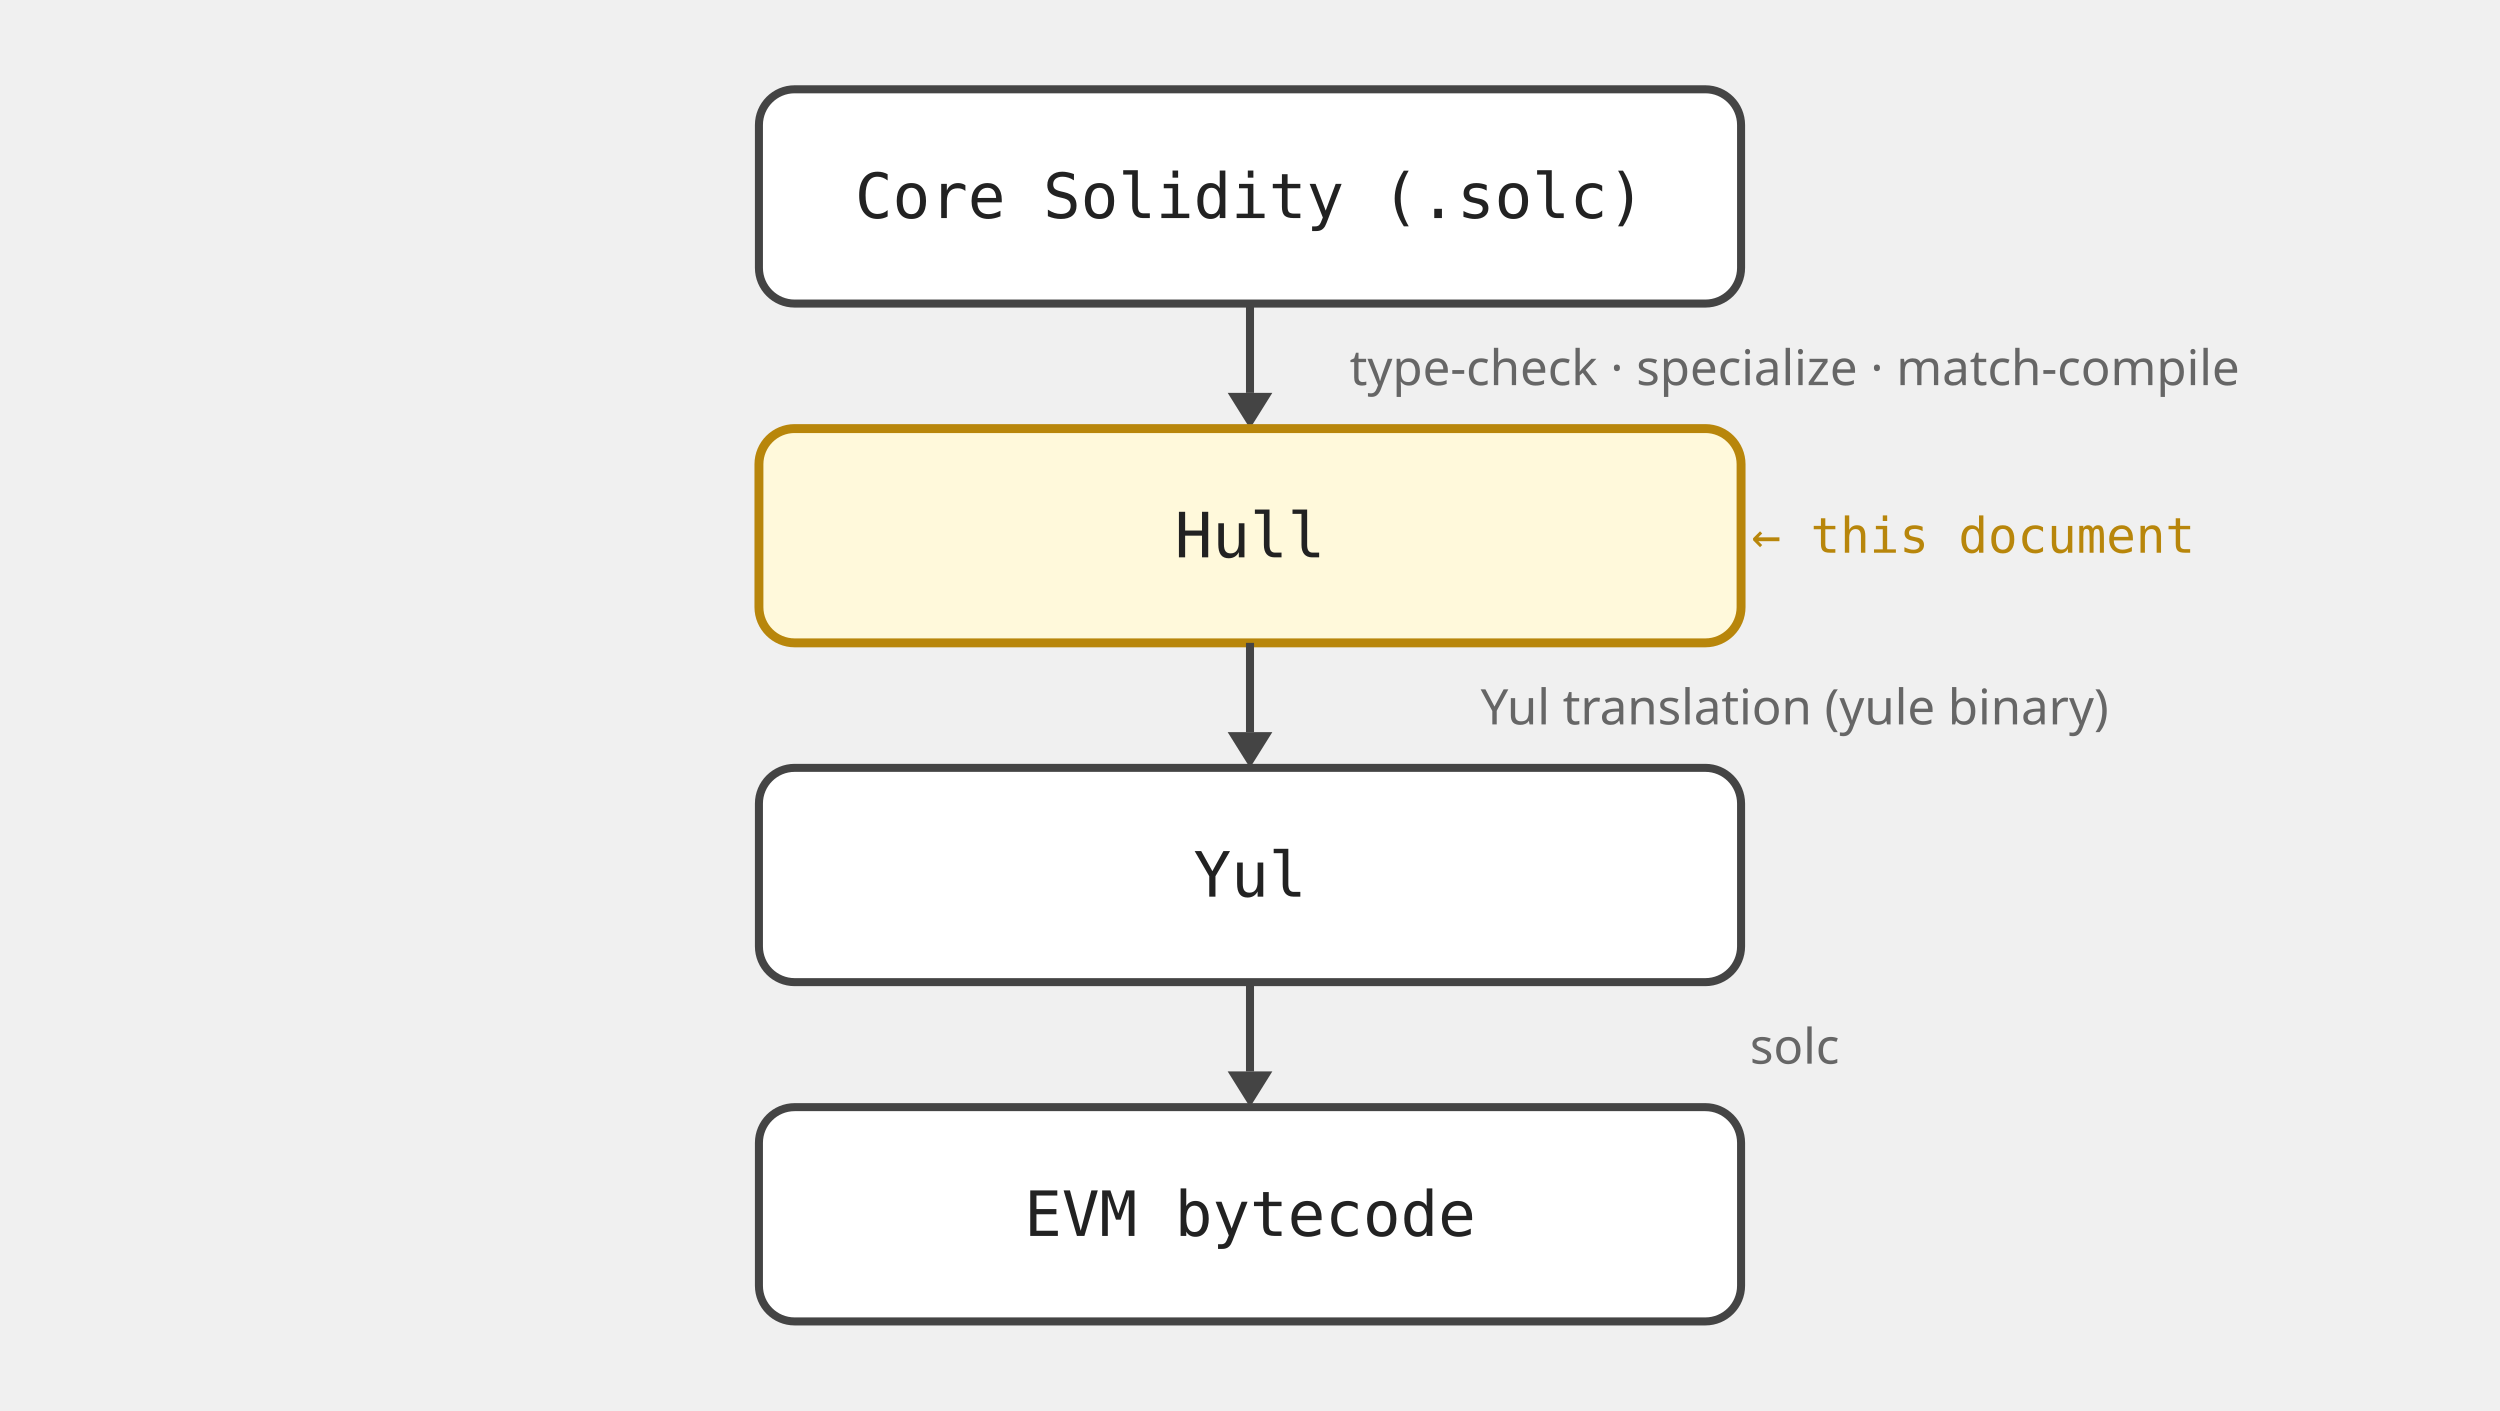
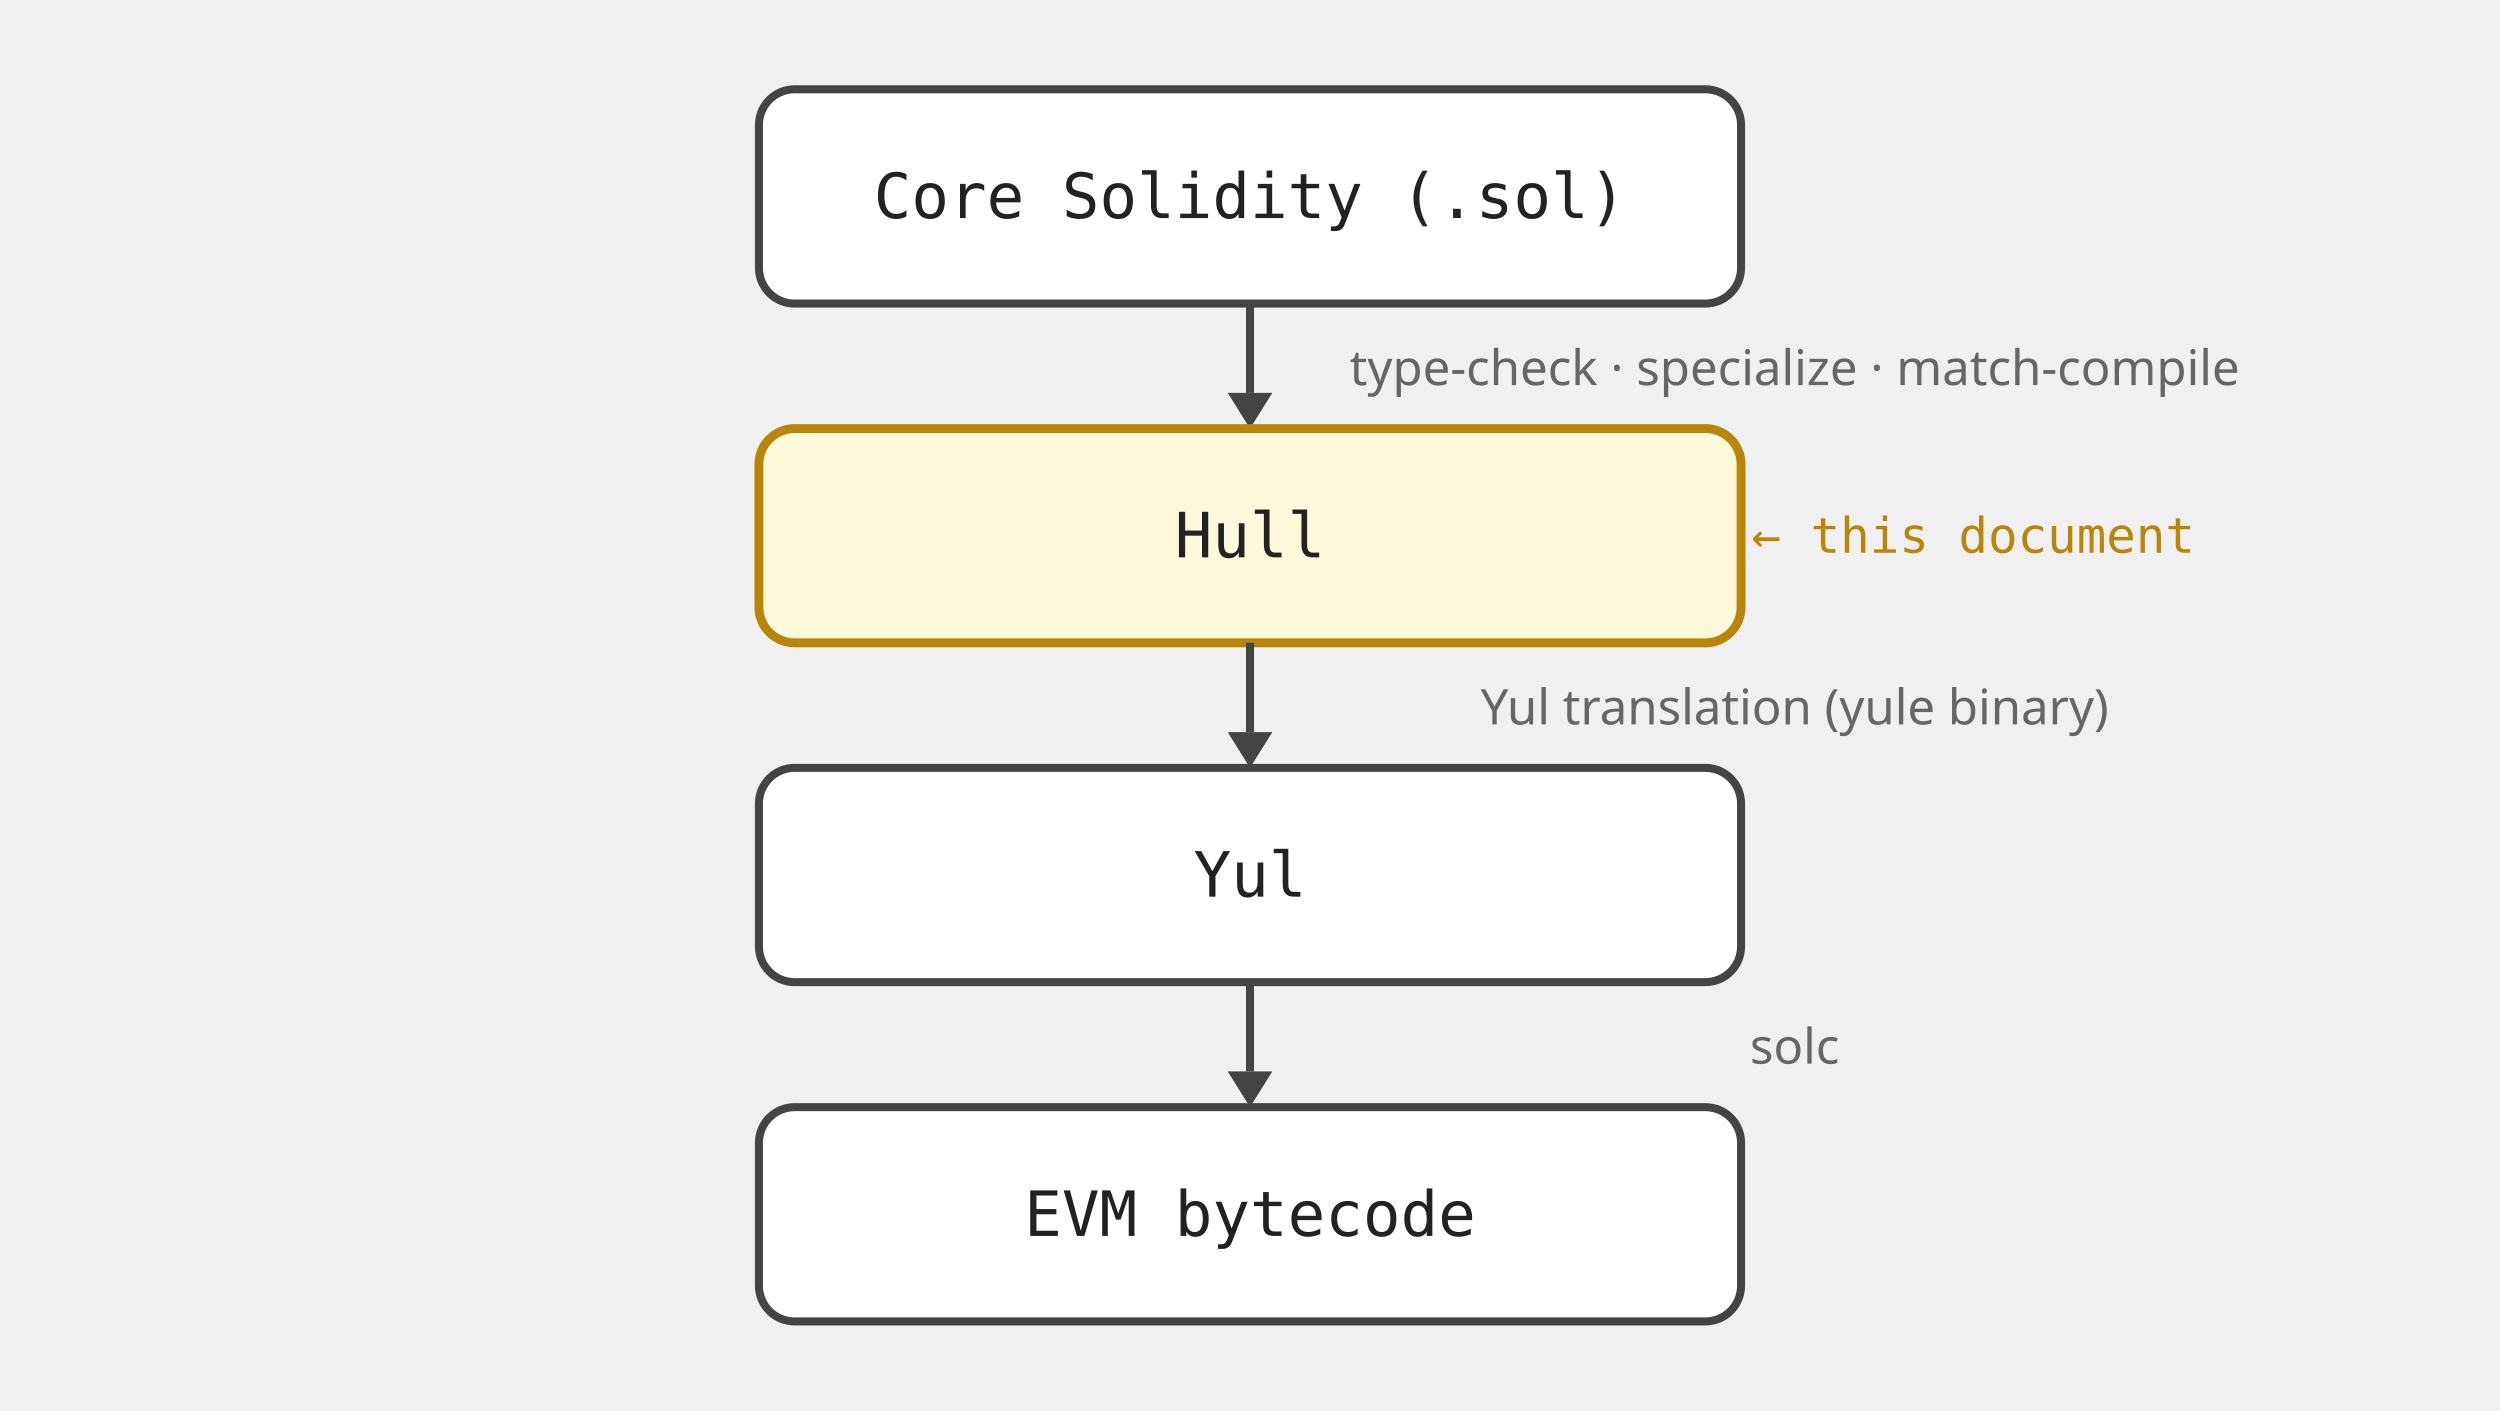
<svg xmlns="http://www.w3.org/2000/svg" width="560" height="316" viewBox="0 0 560 316">
  <style>
  .box       { stroke: #444; stroke-width: 1.8; }
  .box-main  { fill: #ffffff; }
  .box-hl    { fill: #fff9db; stroke: #b8860b; stroke-width: 2; }
  .label     { font-family: monospace; font-size: 14px; fill: #222;
               text-anchor: middle; dominant-baseline: central; }
  .arrow-lbl { font-family: sans-serif; font-size: 11px; fill: #666;
               text-anchor: middle; dominant-baseline: central; }
  .badge     { font-family: monospace; font-size: 11px; fill: #b8860b;
               text-anchor: middle; dominant-baseline: central; }
</style>
  <rect x="170" y="20" width="220" height="48" rx="8" class="box box-main" />
-   <text x="280" y="44" class="label">Core Solidity (.solc)</text>
+   <text x="280" y="44" class="label">Core Solidity (.sol)</text>
  <line x1="280" y1="68" x2="280" y2="88" stroke="#444444" stroke-width="1.8" />
  <polygon points="280,96 275,88 285,88" fill="#444444" />
  <text x="402" y="82" class="arrow-lbl" text-anchor="start">type-check · specialize · match-compile</text>
  <rect x="170" y="96" width="220" height="48" rx="8" class="box box-hl" />
  <text x="280" y="120" class="label">Hull</text>
  <text x="442" y="120" class="badge" text-anchor="start">← this document</text>
  <line x1="280" y1="144" x2="280" y2="164" stroke="#444444" stroke-width="1.8" />
  <polygon points="280,172 275,164 285,164" fill="#444444" />
  <text x="402" y="158" class="arrow-lbl" text-anchor="start">Yul translation  (yule binary)</text>
  <rect x="170" y="172" width="220" height="48" rx="8" class="box box-main" />
  <text x="280" y="196" class="label">Yul</text>
  <line x1="280" y1="220" x2="280" y2="240" stroke="#444444" stroke-width="1.8" />
  <polygon points="280,248 275,240 285,240" fill="#444444" />
  <text x="402" y="234" class="arrow-lbl" text-anchor="start">solc</text>
  <rect x="170" y="248" width="220" height="48" rx="8" class="box box-main" />
  <text x="280" y="272" class="label">EVM bytecode</text>
</svg>
